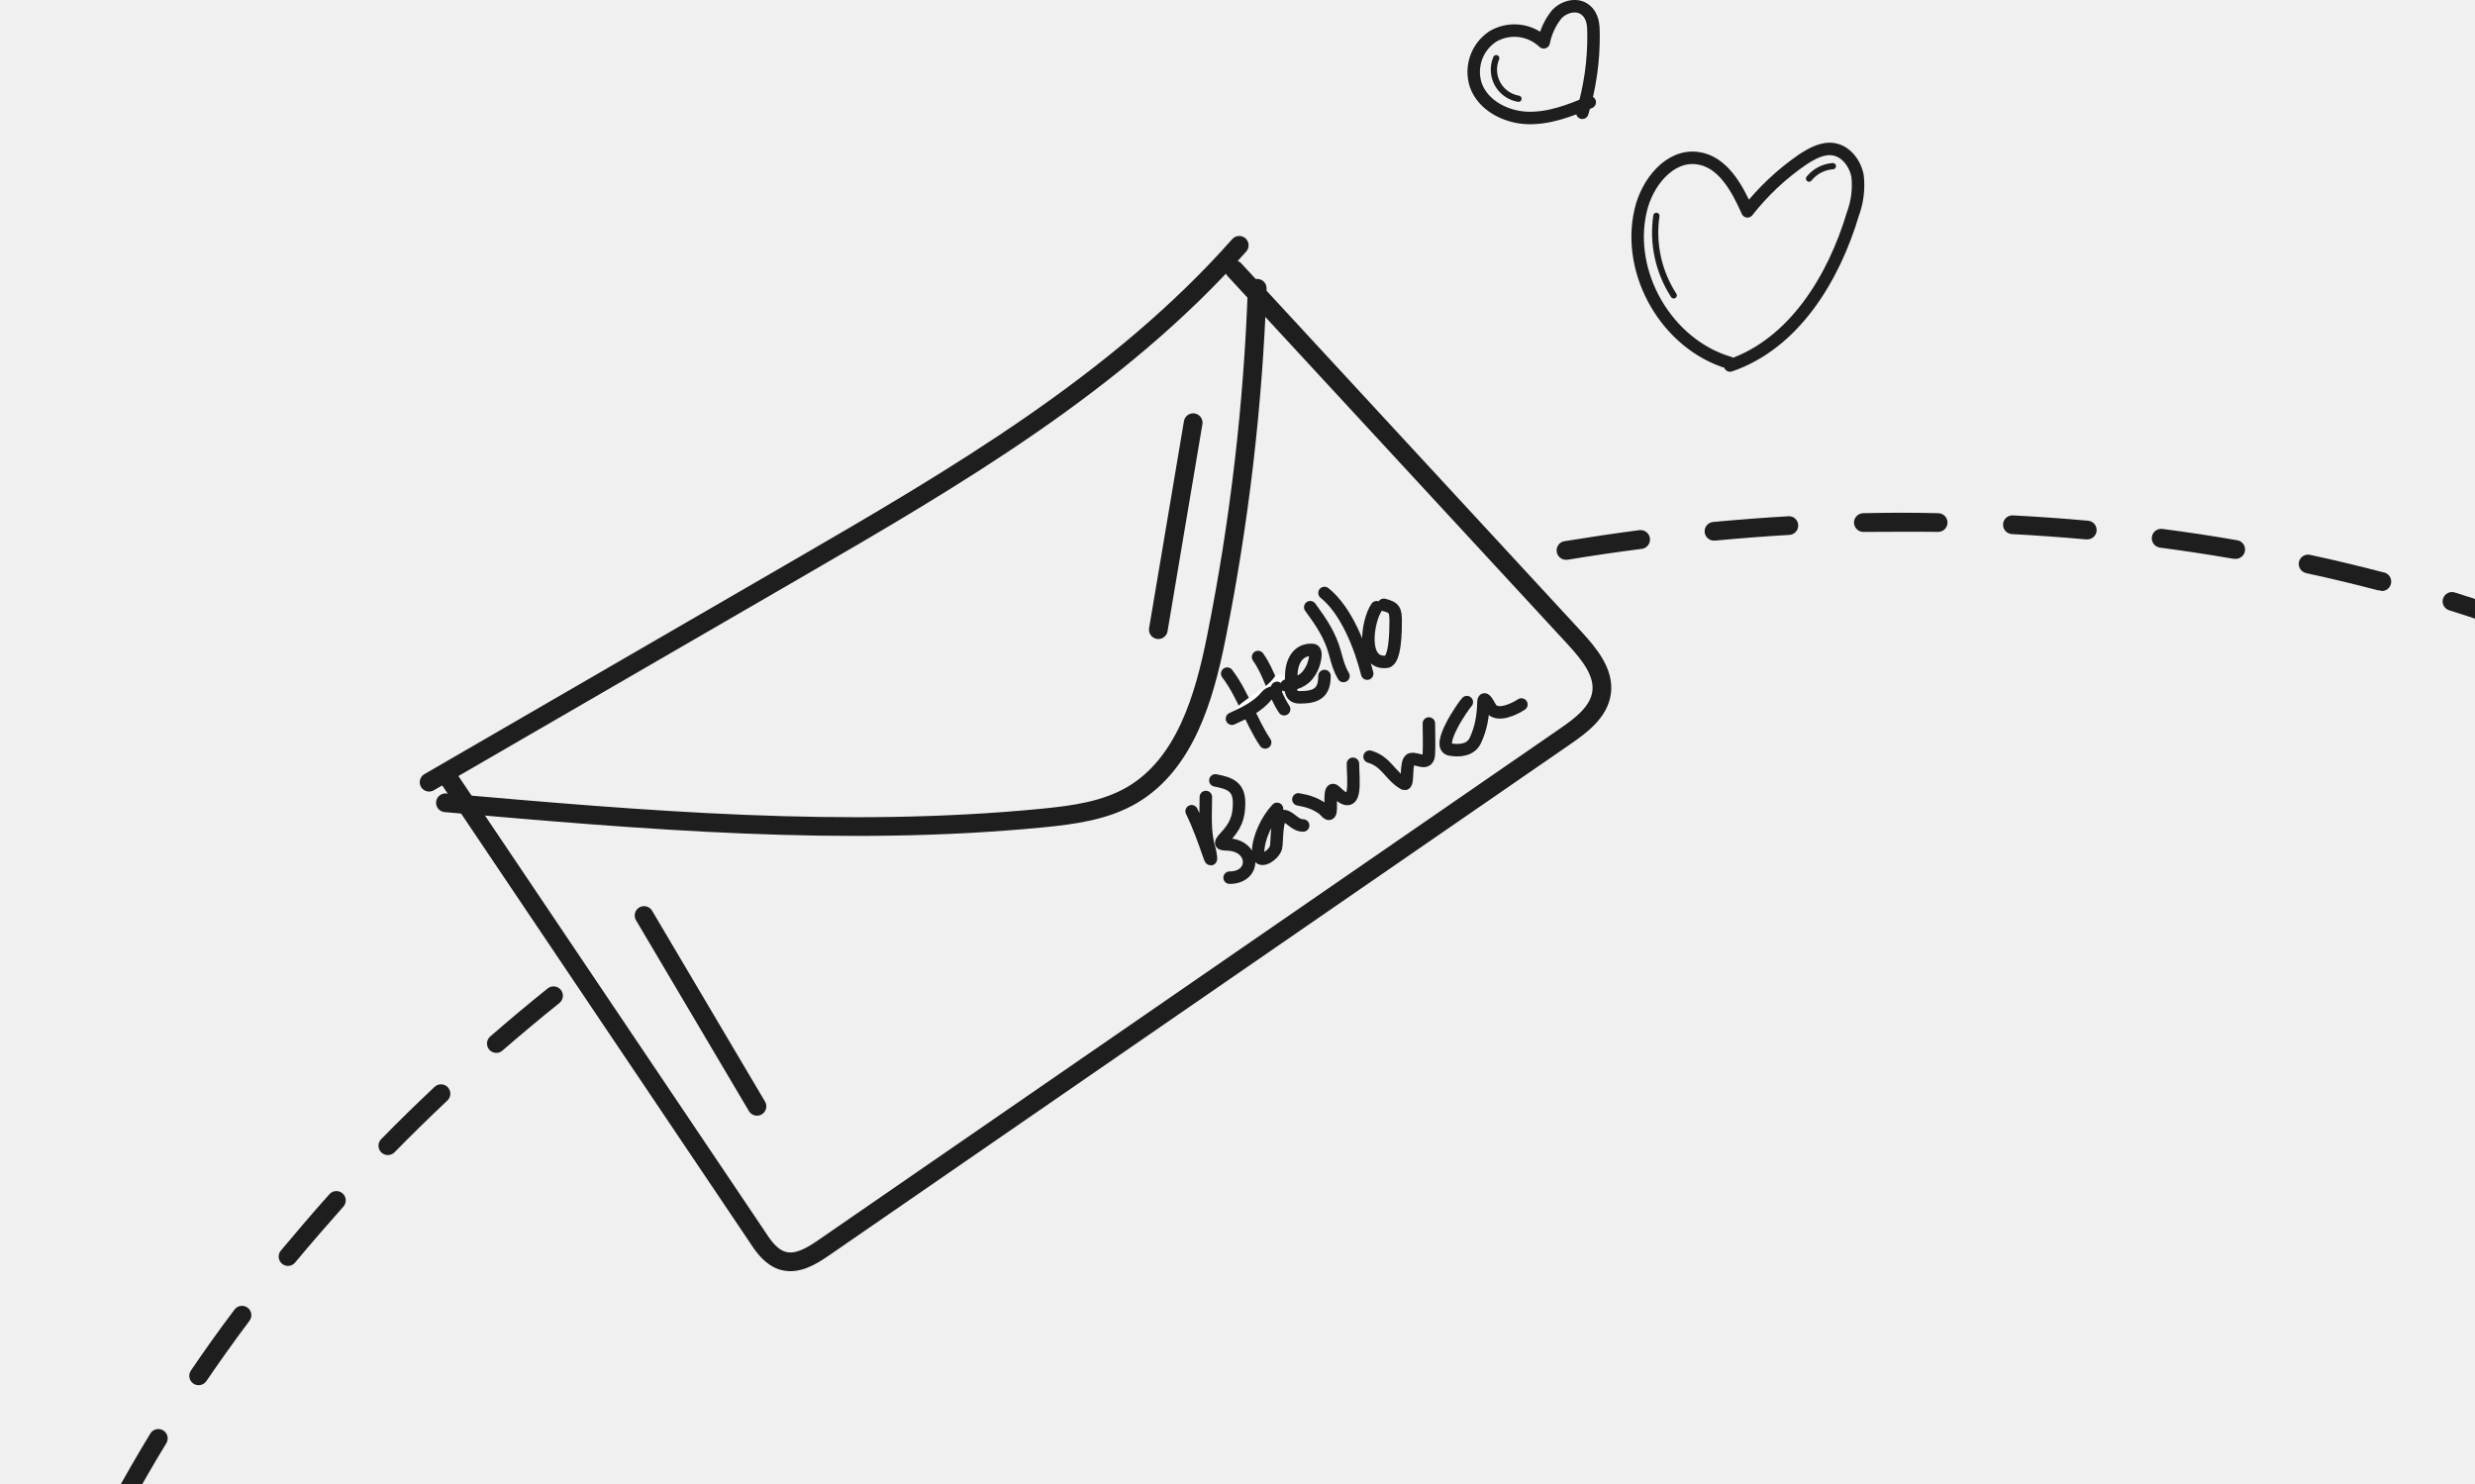
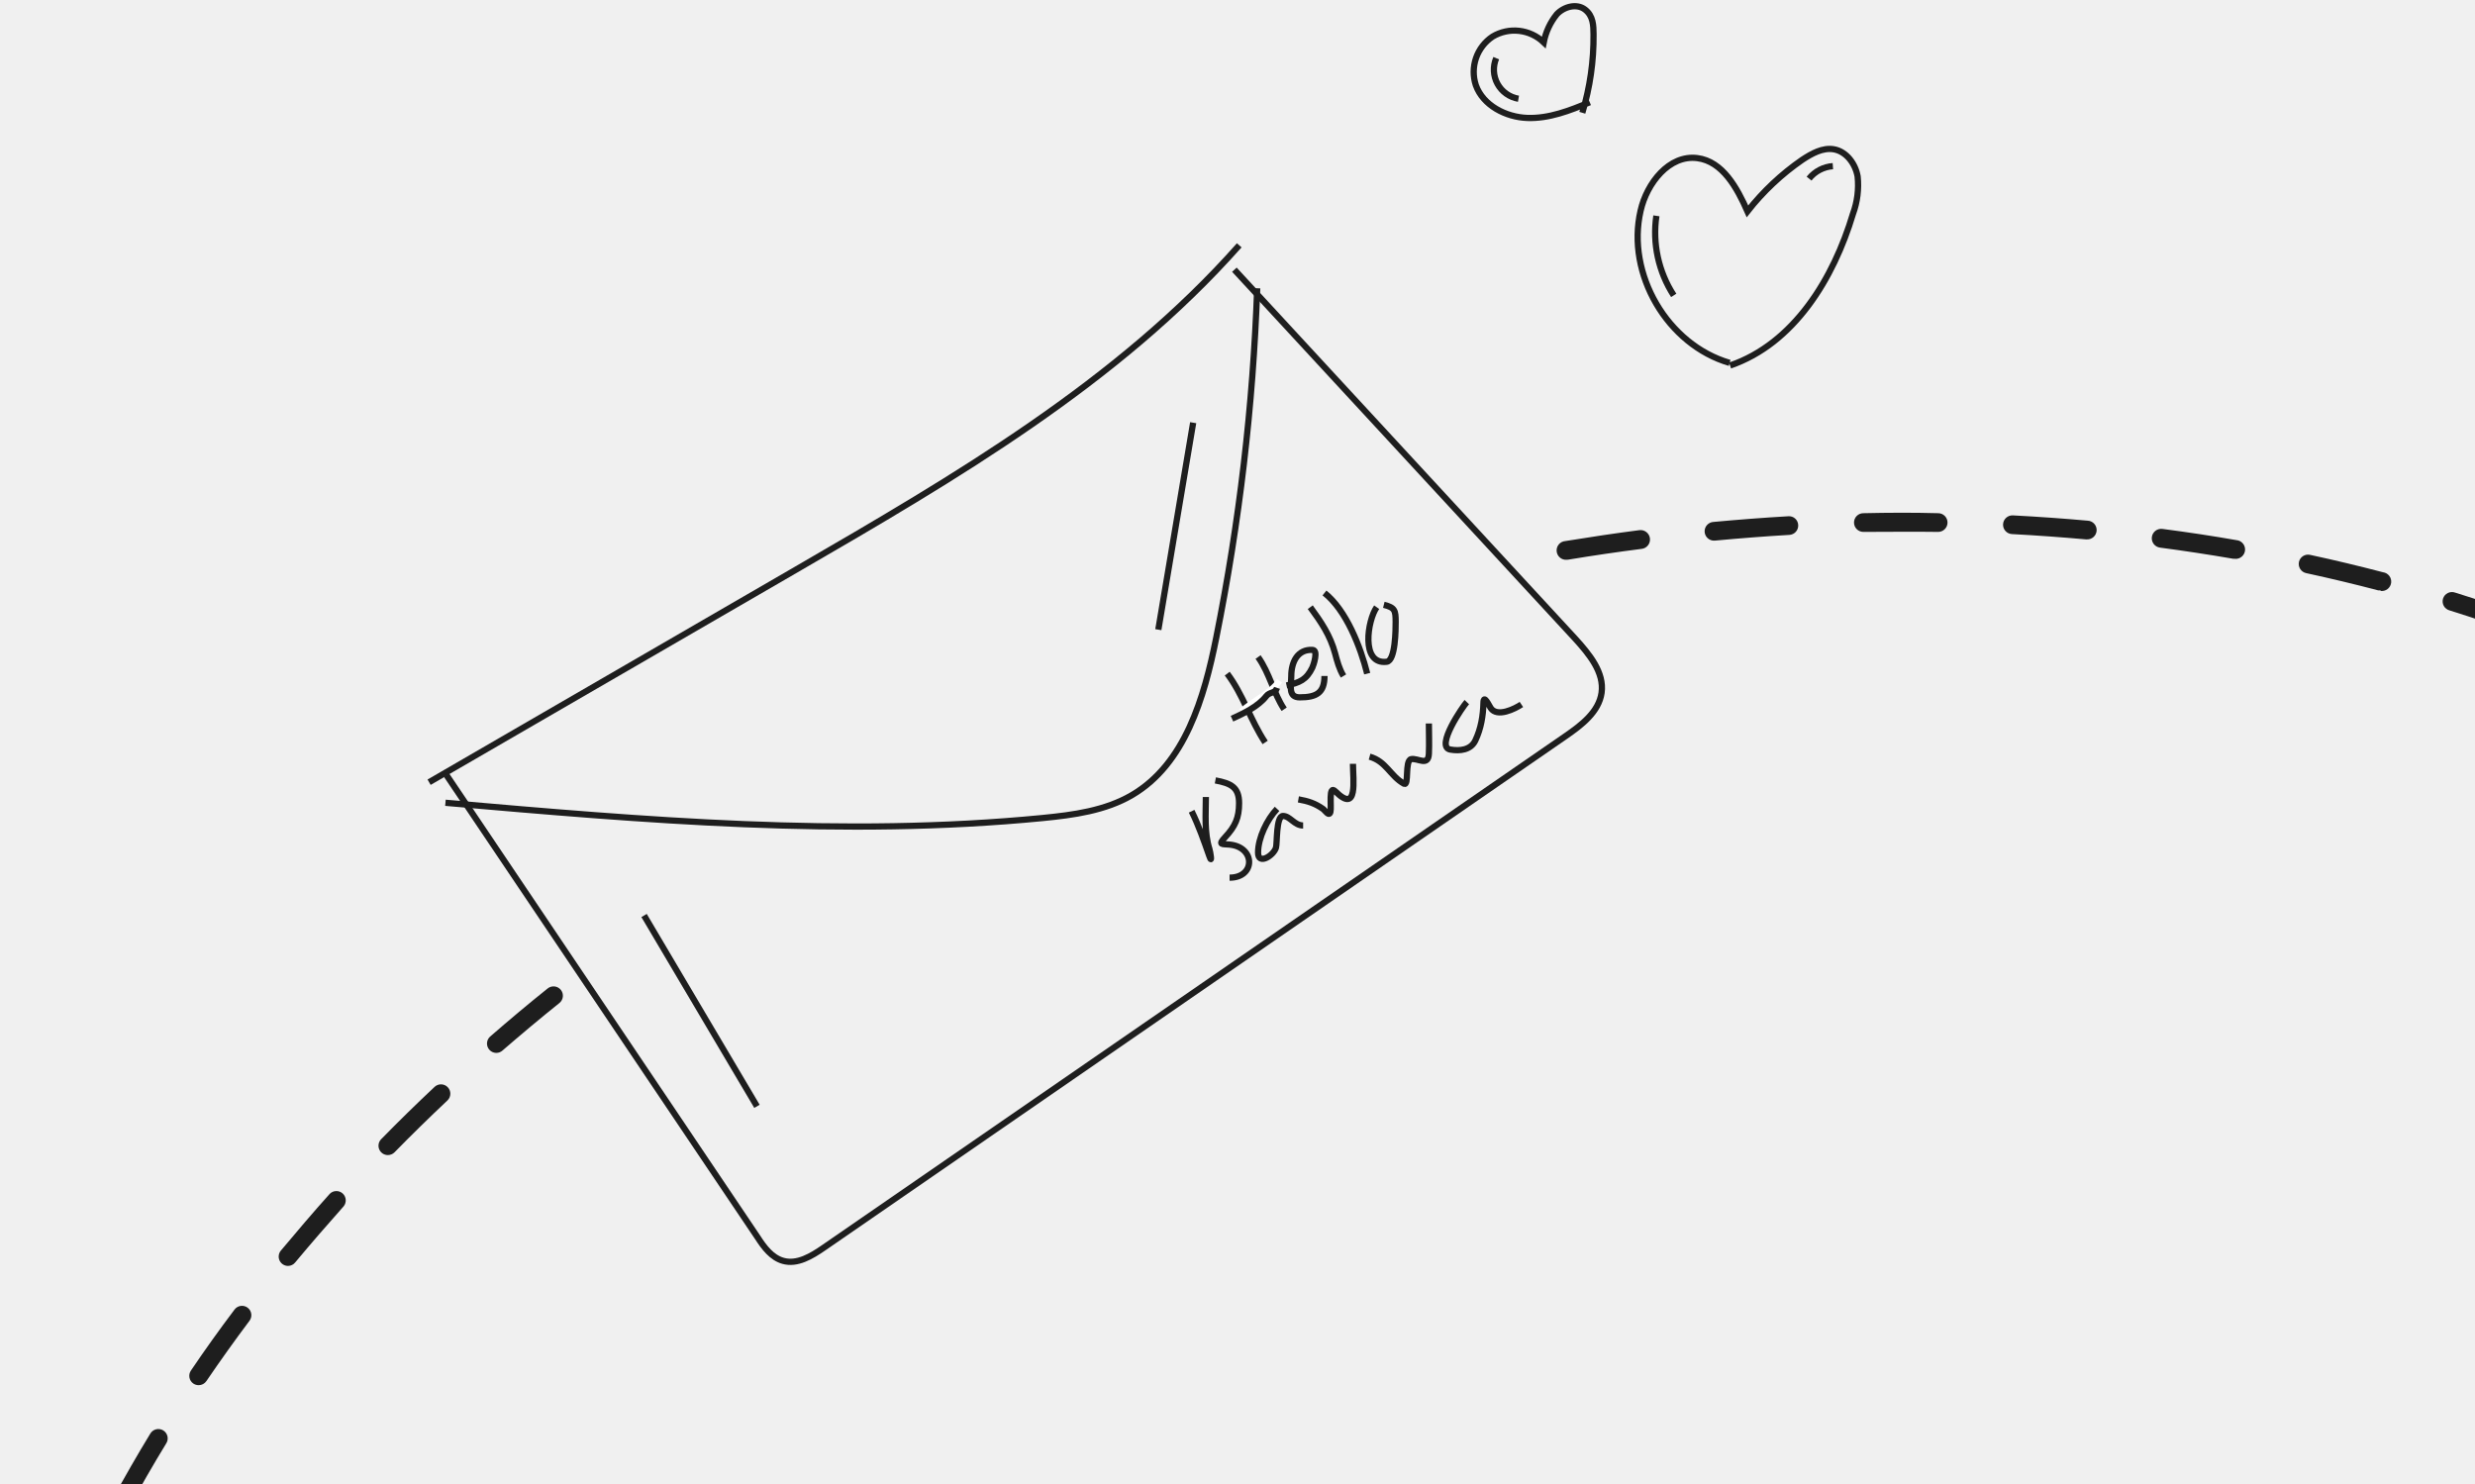
<svg xmlns="http://www.w3.org/2000/svg" width="397" height="238" viewBox="0 0 397 238" fill="none">
-   <g clip-path="url(#clip0_3_58)">
-     <path d="M71.62 124.33L121.54 198.5C122.54 200.06 123.79 201.73 125.6 202.24C127.88 202.89 130.18 201.48 132.13 200.14L251.13 118.07C253.68 116.31 256.46 114.2 256.9 111.13C257.36 107.84 254.9 104.91 252.69 102.47L198 43.26" stroke="#1E1E1E" stroke-width="3" stroke-linecap="round" stroke-linejoin="round" />
-     <path d="M68.83 125.47L127.73 91.35C153.24 76.57 179.23 61.41 198.78 39.35" stroke="#1E1E1E" stroke-width="3" stroke-linecap="round" stroke-linejoin="round" />
-     <path d="M71.45 128.77C103.3 131.55 135.37 134.32 167.19 131.22C172.19 130.73 177.29 130.05 181.6 127.52C190.08 122.52 193.16 111.94 195.09 102.3C198.801 83.823 200.998 65.074 201.66 46.24" stroke="#1E1E1E" stroke-width="3" stroke-linecap="round" stroke-linejoin="round" />
-     <path d="M103.31 146.85L121.42 177.46" stroke="#1E1E1E" stroke-width="3" stroke-linecap="round" stroke-linejoin="round" />
-     <path d="M191.39 67.8L185.8 101" stroke="#1E1E1E" stroke-width="3" stroke-linecap="round" stroke-linejoin="round" />
+   <g clipPath="url(#clip0_3_58)">
+     <path d="M71.62 124.33L121.54 198.5C122.54 200.06 123.79 201.73 125.6 202.24C127.88 202.89 130.18 201.48 132.13 200.14L251.13 118.07C253.68 116.31 256.46 114.2 256.9 111.13C257.36 107.84 254.9 104.91 252.69 102.47L198 43.26" stroke="#1E1E1E" strokeWidth="3" strokeLinecap="round" strokeLinejoin="round" />
+     <path d="M68.83 125.47L127.73 91.35C153.24 76.57 179.23 61.41 198.78 39.35" stroke="#1E1E1E" strokeWidth="3" strokeLinecap="round" strokeLinejoin="round" />
+     <path d="M71.45 128.77C103.3 131.55 135.37 134.32 167.19 131.22C172.19 130.73 177.29 130.05 181.6 127.52C190.08 122.52 193.16 111.94 195.09 102.3C198.801 83.823 200.998 65.074 201.66 46.24" stroke="#1E1E1E" strokeWidth="3" strokeLinecap="round" strokeLinejoin="round" />
+     <path d="M103.31 146.85L121.42 177.46" stroke="#1E1E1E" strokeWidth="3" strokeLinecap="round" strokeLinejoin="round" />
+     <path d="M191.39 67.8L185.8 101" stroke="#1E1E1E" strokeWidth="3" strokeLinecap="round" strokeLinejoin="round" />
    <path d="M1.5 286.85C1.368 286.85 1.236 286.829 1.11 286.79C0.736 286.687 0.417 286.442 0.219 286.109C0.022 285.775 -0.039 285.378 0.05 285C1.05 281.18 2.28 277.31 3.58 273.48C3.646 273.294 3.747 273.122 3.879 272.975C4.011 272.828 4.171 272.708 4.349 272.622C4.528 272.537 4.721 272.488 4.919 272.477C5.116 272.466 5.314 272.494 5.5 272.56C5.686 272.626 5.858 272.727 6.005 272.859C6.153 272.992 6.272 273.151 6.358 273.33C6.443 273.508 6.493 273.701 6.503 273.899C6.514 274.096 6.486 274.294 6.42 274.48C5.14 278.16 4 282 3 285.74C2.912 286.067 2.716 286.355 2.444 286.557C2.171 286.758 1.839 286.862 1.5 286.85V286.85ZM9.18 264.21C8.985 264.212 8.791 264.175 8.61 264.1C8.422 264.026 8.252 263.914 8.108 263.772C7.965 263.631 7.851 263.461 7.775 263.275C7.698 263.088 7.66 262.888 7.663 262.686C7.665 262.484 7.709 262.285 7.79 262.1C9.28 258.43 10.91 254.72 12.64 251.1C12.718 250.913 12.834 250.744 12.979 250.603C13.125 250.462 13.297 250.352 13.486 250.28C13.675 250.207 13.877 250.174 14.079 250.181C14.282 250.189 14.481 250.237 14.664 250.324C14.847 250.41 15.011 250.533 15.145 250.685C15.28 250.836 15.382 251.013 15.446 251.205C15.51 251.398 15.535 251.601 15.518 251.803C15.502 252.004 15.444 252.201 15.35 252.38C13.65 255.97 12.04 259.63 10.57 263.25C10.461 263.531 10.271 263.773 10.023 263.944C9.775 264.116 9.481 264.208 9.18 264.21V264.21ZM19.41 242.6C19.162 242.605 18.916 242.542 18.7 242.42C18.358 242.232 18.103 241.917 17.989 241.544C17.875 241.17 17.911 240.767 18.09 240.42C19.98 236.93 22 233.42 24.09 229.99C24.188 229.814 24.321 229.659 24.481 229.536C24.64 229.412 24.823 229.322 25.018 229.271C25.213 229.22 25.417 229.208 25.616 229.238C25.816 229.267 26.008 229.336 26.18 229.441C26.352 229.546 26.502 229.684 26.619 229.849C26.736 230.013 26.82 230.199 26.863 230.396C26.907 230.592 26.911 230.796 26.874 230.995C26.838 231.193 26.761 231.382 26.65 231.55C24.58 234.94 22.59 238.4 20.72 241.85C20.587 242.08 20.396 242.27 20.166 242.402C19.936 242.534 19.675 242.602 19.41 242.6V242.6ZM31.86 222.19C31.557 222.189 31.262 222.098 31.01 221.93C30.683 221.705 30.459 221.36 30.386 220.971C30.313 220.581 30.397 220.178 30.62 219.85C32.84 216.57 35.19 213.28 37.62 210.06C37.859 209.742 38.214 209.531 38.608 209.475C39.002 209.419 39.402 209.521 39.72 209.76C40.038 209.999 40.249 210.354 40.305 210.748C40.361 211.142 40.259 211.542 40.02 211.86C37.63 215.04 35.31 218.3 33.11 221.53C32.973 221.735 32.786 221.903 32.568 222.018C32.35 222.133 32.107 222.192 31.86 222.19ZM46.21 203.06C45.924 203.061 45.644 202.981 45.403 202.829C45.161 202.676 44.968 202.458 44.846 202.2C44.724 201.941 44.678 201.654 44.715 201.37C44.751 201.087 44.867 200.82 45.05 200.6C47.57 197.6 50.21 194.48 52.9 191.49C53.171 191.219 53.536 191.062 53.92 191.052C54.303 191.042 54.676 191.179 54.962 191.435C55.247 191.691 55.424 192.047 55.455 192.429C55.486 192.811 55.37 193.191 55.13 193.49C52.47 196.49 49.86 199.49 47.36 202.49C47.223 202.665 47.049 202.808 46.85 202.906C46.651 203.005 46.432 203.057 46.21 203.06V203.06ZM62.21 185.28C61.915 185.28 61.626 185.192 61.38 185.029C61.134 184.865 60.942 184.633 60.828 184.36C60.714 184.088 60.682 183.788 60.738 183.498C60.793 183.208 60.933 182.941 61.14 182.73C63.91 179.9 66.8 177.07 69.73 174.32C70.021 174.057 70.403 173.918 70.795 173.933C71.187 173.948 71.558 174.116 71.827 174.402C72.097 174.687 72.244 175.066 72.237 175.458C72.23 175.851 72.069 176.225 71.79 176.5C68.89 179.23 66.03 182.03 63.29 184.83C63.148 184.974 62.978 185.088 62.79 185.165C62.603 185.242 62.403 185.281 62.2 185.28H62.21ZM79.63 168.89C79.323 168.893 79.023 168.802 78.77 168.629C78.517 168.456 78.323 168.21 78.214 167.923C78.105 167.637 78.087 167.324 78.161 167.026C78.236 166.729 78.399 166.462 78.63 166.26C81.63 163.65 84.73 161.05 87.85 158.55C88.004 158.427 88.18 158.335 88.369 158.279C88.558 158.224 88.757 158.207 88.953 158.228C89.149 158.249 89.338 158.309 89.511 158.404C89.684 158.499 89.837 158.626 89.96 158.78C90.083 158.934 90.175 159.11 90.231 159.299C90.286 159.489 90.303 159.687 90.282 159.883C90.261 160.079 90.201 160.268 90.106 160.441C90.011 160.614 89.884 160.767 89.73 160.89C86.64 163.37 83.57 165.94 80.59 168.52C80.323 168.758 79.978 168.89 79.62 168.89H79.63ZM447.63 122.64C447.351 122.636 447.078 122.557 446.84 122.41C443.52 120.33 440.08 118.31 436.6 116.41C436.415 116.322 436.25 116.197 436.116 116.043C435.981 115.889 435.879 115.709 435.817 115.514C435.755 115.319 435.733 115.114 435.753 114.91C435.773 114.706 435.834 114.509 435.933 114.33C436.032 114.151 436.167 113.994 436.329 113.869C436.491 113.744 436.677 113.653 436.875 113.602C437.073 113.552 437.28 113.543 437.482 113.575C437.684 113.607 437.877 113.68 438.05 113.79C441.57 115.73 445.05 117.79 448.43 119.89C448.597 119.993 448.743 120.129 448.857 120.288C448.972 120.448 449.054 120.629 449.099 120.82C449.144 121.012 449.15 121.21 449.117 121.404C449.085 121.598 449.014 121.783 448.91 121.95C448.775 122.159 448.59 122.332 448.372 122.452C448.154 122.573 447.909 122.637 447.66 122.64H447.63ZM426.72 111.1C426.495 111.098 426.273 111.047 426.07 110.95C422.55 109.25 418.9 107.6 415.24 106.06C415.051 105.989 414.879 105.88 414.733 105.74C414.587 105.6 414.471 105.432 414.392 105.247C414.313 105.061 414.272 104.861 414.272 104.66C414.271 104.458 414.312 104.258 414.39 104.072C414.469 103.886 414.585 103.718 414.73 103.578C414.875 103.438 415.047 103.328 415.236 103.256C415.425 103.184 415.626 103.151 415.827 103.158C416.029 103.166 416.227 103.214 416.41 103.3C420.11 104.86 423.8 106.52 427.41 108.3C427.716 108.448 427.963 108.696 428.109 109.003C428.256 109.31 428.294 109.657 428.218 109.988C428.141 110.32 427.954 110.615 427.687 110.826C427.42 111.037 427.09 111.151 426.75 111.15L426.72 111.1ZM404.72 101.82C404.543 101.819 404.367 101.789 404.2 101.73C400.52 100.38 396.73 99.11 392.94 97.92C392.742 97.87 392.556 97.781 392.394 97.657C392.232 97.533 392.097 97.378 391.997 97.2C391.897 97.022 391.834 96.825 391.813 96.622C391.792 96.419 391.812 96.214 391.872 96.019C391.933 95.825 392.033 95.644 392.166 95.489C392.298 95.334 392.461 95.208 392.645 95.118C392.828 95.028 393.028 94.977 393.231 94.967C393.435 94.957 393.639 94.989 393.83 95.06C397.67 96.26 401.5 97.55 405.23 98.91C405.561 99.03 405.84 99.264 406.017 99.569C406.193 99.874 406.257 100.232 406.196 100.579C406.135 100.926 405.954 101.241 405.684 101.468C405.414 101.695 405.073 101.82 404.72 101.82V101.82ZM381.86 94.7C381.734 94.715 381.606 94.715 381.48 94.7C377.68 93.7 373.79 92.77 369.91 91.93C369.521 91.844 369.182 91.607 368.966 91.272C368.751 90.937 368.677 90.53 368.76 90.14C368.801 89.948 368.88 89.766 368.993 89.605C369.105 89.443 369.247 89.306 369.413 89.2C369.578 89.094 369.763 89.022 369.956 88.987C370.15 88.953 370.348 88.957 370.54 89C374.47 89.84 378.4 90.79 382.24 91.79C382.638 91.841 382.999 92.047 383.245 92.364C383.491 92.681 383.6 93.082 383.55 93.48C383.5 93.878 383.293 94.239 382.976 94.485C382.659 94.731 382.258 94.841 381.86 94.79V94.7ZM251.31 89.79C250.912 89.822 250.518 89.694 250.214 89.436C249.91 89.177 249.722 88.808 249.69 88.41C249.658 88.012 249.786 87.618 250.044 87.314C250.303 87.01 250.672 86.822 251.07 86.79C255.07 86.14 259.02 85.55 262.96 85.04C263.358 84.988 263.76 85.097 264.078 85.341C264.396 85.586 264.603 85.947 264.655 86.345C264.707 86.743 264.598 87.145 264.354 87.463C264.109 87.781 263.748 87.988 263.35 88.04C259.44 88.54 255.48 89.12 251.56 89.77L251.31 89.79ZM358.49 89.63H358.23C354.35 88.96 350.4 88.36 346.47 87.84C346.273 87.814 346.083 87.75 345.911 87.651C345.739 87.552 345.588 87.42 345.466 87.263C345.345 87.105 345.256 86.926 345.205 86.734C345.153 86.542 345.139 86.342 345.165 86.145C345.191 85.948 345.255 85.758 345.354 85.586C345.453 85.414 345.585 85.263 345.742 85.141C345.9 85.02 346.079 84.931 346.271 84.88C346.463 84.828 346.663 84.814 346.86 84.84C350.86 85.36 354.86 85.96 358.74 86.64C359.138 86.673 359.506 86.863 359.764 87.168C360.022 87.472 360.148 87.867 360.115 88.265C360.082 88.663 359.892 89.031 359.587 89.289C359.283 89.547 358.888 89.673 358.49 89.64V89.63ZM275 86.72C274.602 86.739 274.213 86.598 273.919 86.33C273.624 86.062 273.449 85.688 273.43 85.29C273.411 84.892 273.552 84.503 273.82 84.209C274.088 83.915 274.462 83.739 274.86 83.72C278.86 83.35 282.86 83.04 286.86 82.81C287.057 82.795 287.255 82.82 287.443 82.883C287.63 82.947 287.802 83.047 287.95 83.179C288.097 83.311 288.217 83.471 288.301 83.65C288.385 83.829 288.432 84.022 288.44 84.22C288.462 84.616 288.326 85.005 288.061 85.301C287.797 85.597 287.426 85.777 287.03 85.8C283.1 86.03 279.1 86.34 275.15 86.71L275 86.72ZM334.73 86.52H334.6C330.68 86.17 326.68 85.88 322.72 85.67C322.523 85.66 322.33 85.61 322.152 85.525C321.974 85.44 321.815 85.321 321.683 85.174C321.551 85.027 321.449 84.856 321.384 84.67C321.318 84.484 321.289 84.287 321.3 84.09C321.31 83.893 321.36 83.7 321.445 83.522C321.53 83.344 321.649 83.185 321.796 83.053C321.943 82.921 322.114 82.819 322.3 82.754C322.486 82.688 322.683 82.66 322.88 82.67C326.88 82.88 330.88 83.16 334.88 83.52C335.278 83.539 335.652 83.715 335.92 84.009C336.188 84.303 336.329 84.692 336.31 85.09C336.291 85.488 336.116 85.862 335.821 86.13C335.527 86.398 335.138 86.539 334.74 86.52H334.73ZM298.89 85.32C298.492 85.32 298.111 85.162 297.829 84.881C297.548 84.599 297.39 84.218 297.39 83.82C297.39 83.422 297.548 83.041 297.829 82.759C298.111 82.478 298.492 82.32 298.89 82.32C302.89 82.23 306.89 82.21 310.89 82.32C311.288 82.32 311.669 82.478 311.951 82.759C312.232 83.041 312.39 83.422 312.39 83.82C312.39 84.218 312.232 84.599 311.951 84.881C311.669 85.162 311.288 85.32 310.89 85.32C306.94 85.26 302.89 85.32 298.98 85.32H298.89Z" fill="#1E1E1E" />
-     <path d="M277.44 58.21C267.44 55.3 260.81 43.92 263.16 33.79C264.16 29.37 267.75 24.79 272.25 25.36C276.32 25.87 278.64 30.15 280.3 33.9C282.796 30.716 285.76 27.928 289.09 25.63C290.61 24.63 292.38 23.63 294.18 23.95C296.18 24.31 297.62 26.28 297.97 28.3C298.183 30.331 297.926 32.384 297.22 34.3C294.11 44.69 287.77 55.11 277.51 58.63" stroke="#1E1E1E" stroke-width="2" stroke-linecap="round" stroke-linejoin="round" />
-     <path d="M255 16.4C251.8 17.75 248.45 19.04 245 18.92C241.55 18.8 237.89 16.92 236.73 13.67C236.263 12.255 236.273 10.725 236.759 9.316C237.245 7.907 238.18 6.697 239.42 5.87C240.699 5.105 242.194 4.78 243.675 4.947C245.156 5.113 246.542 5.76 247.62 6.79C247.941 5.138 248.662 3.589 249.72 2.28C250.87 1.06 252.91 0.51 254.24 1.53C255.57 2.55 255.6 4.1 255.61 5.53C255.649 9.784 255.043 14.019 253.81 18.09" stroke="#1E1E1E" stroke-width="2" stroke-linecap="round" stroke-linejoin="round" />
-     <path d="M294 26.65C293.26 26.702 292.539 26.907 291.881 27.251C291.224 27.595 290.645 28.072 290.18 28.65" stroke="#1E1E1E" stroke-linecap="round" stroke-linejoin="round" />
-     <path d="M265.69 34.62C265.041 39.07 266.029 43.604 268.47 47.38" stroke="#1E1E1E" stroke-linecap="round" stroke-linejoin="round" />
-     <path d="M240 9.33C239.721 9.988 239.595 10.7 239.631 11.414C239.667 12.127 239.864 12.824 240.208 13.45C240.551 14.076 241.032 14.617 241.615 15.031C242.197 15.445 242.865 15.722 243.57 15.84" stroke="#1E1E1E" stroke-linecap="round" stroke-linejoin="round" />
-     <path d="M196.85 108.054C199.402 111.422 200.579 115.549 202.939 119.09" stroke="#1E1E1E" stroke-width="2" stroke-linecap="round" />
-     <path d="M201.798 105.39C203.66 107.998 204.271 111.193 205.984 113.762" stroke="#1E1E1E" stroke-width="2" stroke-linecap="round" />
-     <path d="M199.134 114.143C200.89 112.437 203.907 111.169 205.223 109.196" stroke="white" stroke-width="2" stroke-linecap="round" />
-     <path d="M206.365 109.956C208.432 109.513 209.554 109.058 210.508 107.081C210.699 106.686 211.493 104.303 210.551 104.248C208.134 104.106 207.126 106.207 207.126 108.434C207.126 109.911 206.547 111.859 208.479 111.859C211.162 111.859 212.454 111.144 212.454 108.434" stroke="#1E1E1E" stroke-width="2" stroke-linecap="round" />
-     <path d="M210.17 97.398C211.905 99.757 213.381 101.93 214.145 104.777C214.497 106.088 214.803 107.277 215.498 108.434" stroke="#1E1E1E" stroke-width="2" stroke-linecap="round" />
-     <path d="M212.453 95.115C215.95 97.891 218.234 103.774 219.304 108.054" stroke="#1E1E1E" stroke-width="2" stroke-linecap="round" />
-     <path d="M220.826 97.398C219.362 99.472 218.209 106.658 222.433 106.151C223.851 105.981 223.87 100.93 223.87 99.766C223.87 97.896 223.742 97.461 221.968 97.017" stroke="#1E1E1E" stroke-width="2" stroke-linecap="round" />
-     <path d="M191.142 130.126C192.288 132.465 193.117 134.843 193.975 137.294C194.496 138.783 194.14 136.654 193.996 136.194C193.155 133.501 193.425 130.631 193.425 127.843" stroke="#1E1E1E" stroke-width="2" stroke-linecap="round" />
-     <path d="M194.948 125.179C197.464 125.651 198.753 126.282 198.753 128.837C198.753 131.195 198.132 132.548 196.533 134.27C195.294 135.605 196.016 135.352 197.252 135.476C201.414 135.892 201.39 140.782 197.231 140.782" stroke="#1E1E1E" stroke-width="2" stroke-linecap="round" />
-     <path d="M204.842 129.746C203.254 131.434 201.798 134.383 201.798 136.765C201.798 138.852 204.309 137.215 204.673 135.962C204.878 135.256 204.674 130.888 205.794 130.888C206.93 130.888 207.606 132.41 209.028 132.41" stroke="#1E1E1E" stroke-width="2" stroke-linecap="round" />
-     <path d="M208.267 128.224C209.8 128.493 210.939 128.859 212.2 129.746C212.58 130.013 213.188 131.058 213.405 130.232C213.617 129.426 213.047 125.793 214.187 126.934C217.877 130.624 217.02 125.097 217.02 122.515" stroke="#1E1E1E" stroke-width="2" stroke-linecap="round" />
-     <path d="M219.684 121.374C222.363 122.121 223.008 124.489 225.202 125.708C226.061 126.185 225.295 122.008 226.344 121.775C227.401 121.54 229.103 123.01 229.198 120.908C229.272 119.294 229.198 117.663 229.198 116.046" stroke="#1E1E1E" stroke-width="2" stroke-linecap="round" />
-     <path d="M235.287 112.621C234.697 113.23 230.162 119.797 232.623 120.232C234.157 120.502 235.914 120.313 236.64 118.794C237.56 116.872 237.9 114.803 237.951 112.705C237.985 111.31 238.827 113.141 239.114 113.572C240.152 115.128 243.005 113.692 244.04 113.001" stroke="#1E1E1E" stroke-width="2" stroke-linecap="round" />
-     <path d="M197.612 115.284C199.418 114.475 201.828 113.316 203.109 111.669C203.686 110.927 204.523 111.296 204.842 110.337" stroke="#1E1E1E" stroke-width="2" stroke-linecap="round" />
+     <path d="M277.44 58.21C267.44 55.3 260.81 43.92 263.16 33.79C264.16 29.37 267.75 24.79 272.25 25.36C276.32 25.87 278.64 30.15 280.3 33.9C282.796 30.716 285.76 27.928 289.09 25.63C290.61 24.63 292.38 23.63 294.18 23.95C296.18 24.31 297.62 26.28 297.97 28.3C298.183 30.331 297.926 32.384 297.22 34.3C294.11 44.69 287.77 55.11 277.51 58.63" stroke="#1E1E1E" strokeWidth="2" strokeLinecap="round" strokeLinejoin="round" />
+     <path d="M255 16.4C251.8 17.75 248.45 19.04 245 18.92C241.55 18.8 237.89 16.92 236.73 13.67C236.263 12.255 236.273 10.725 236.759 9.316C237.245 7.907 238.18 6.697 239.42 5.87C240.699 5.105 242.194 4.78 243.675 4.947C245.156 5.113 246.542 5.76 247.62 6.79C247.941 5.138 248.662 3.589 249.72 2.28C250.87 1.06 252.91 0.51 254.24 1.53C255.57 2.55 255.6 4.1 255.61 5.53C255.649 9.784 255.043 14.019 253.81 18.09" stroke="#1E1E1E" strokeWidth="2" strokeLinecap="round" strokeLinejoin="round" />
+     <path d="M294 26.65C293.26 26.702 292.539 26.907 291.881 27.251C291.224 27.595 290.645 28.072 290.18 28.65" stroke="#1E1E1E" strokeLinecap="round" strokeLinejoin="round" />
+     <path d="M265.69 34.62C265.041 39.07 266.029 43.604 268.47 47.38" stroke="#1E1E1E" strokeLinecap="round" strokeLinejoin="round" />
+     <path d="M240 9.33C239.721 9.988 239.595 10.7 239.631 11.414C239.667 12.127 239.864 12.824 240.208 13.45C240.551 14.076 241.032 14.617 241.615 15.031C242.197 15.445 242.865 15.722 243.57 15.84" stroke="#1E1E1E" strokeLinecap="round" strokeLinejoin="round" />
+     <path d="M196.85 108.054C199.402 111.422 200.579 115.549 202.939 119.09" stroke="#1E1E1E" strokeWidth="2" strokeLinecap="round" />
+     <path d="M201.798 105.39C203.66 107.998 204.271 111.193 205.984 113.762" stroke="#1E1E1E" strokeWidth="2" strokeLinecap="round" />
+     <path d="M199.134 114.143C200.89 112.437 203.907 111.169 205.223 109.196" stroke="white" strokeWidth="2" strokeLinecap="round" />
+     <path d="M206.365 109.956C208.432 109.513 209.554 109.058 210.508 107.081C210.699 106.686 211.493 104.303 210.551 104.248C208.134 104.106 207.126 106.207 207.126 108.434C207.126 109.911 206.547 111.859 208.479 111.859C211.162 111.859 212.454 111.144 212.454 108.434" stroke="#1E1E1E" strokeWidth="2" strokeLinecap="round" />
+     <path d="M210.17 97.398C211.905 99.757 213.381 101.93 214.145 104.777C214.497 106.088 214.803 107.277 215.498 108.434" stroke="#1E1E1E" strokeWidth="2" strokeLinecap="round" />
+     <path d="M212.453 95.115C215.95 97.891 218.234 103.774 219.304 108.054" stroke="#1E1E1E" strokeWidth="2" strokeLinecap="round" />
+     <path d="M220.826 97.398C219.362 99.472 218.209 106.658 222.433 106.151C223.851 105.981 223.87 100.93 223.87 99.766C223.87 97.896 223.742 97.461 221.968 97.017" stroke="#1E1E1E" strokeWidth="2" strokeLinecap="round" />
+     <path d="M191.142 130.126C192.288 132.465 193.117 134.843 193.975 137.294C194.496 138.783 194.14 136.654 193.996 136.194C193.155 133.501 193.425 130.631 193.425 127.843" stroke="#1E1E1E" strokeWidth="2" strokeLinecap="round" />
+     <path d="M194.948 125.179C197.464 125.651 198.753 126.282 198.753 128.837C198.753 131.195 198.132 132.548 196.533 134.27C195.294 135.605 196.016 135.352 197.252 135.476C201.414 135.892 201.39 140.782 197.231 140.782" stroke="#1E1E1E" strokeWidth="2" strokeLinecap="round" />
+     <path d="M204.842 129.746C203.254 131.434 201.798 134.383 201.798 136.765C201.798 138.852 204.309 137.215 204.673 135.962C204.878 135.256 204.674 130.888 205.794 130.888C206.93 130.888 207.606 132.41 209.028 132.41" stroke="#1E1E1E" strokeWidth="2" strokeLinecap="round" />
+     <path d="M208.267 128.224C209.8 128.493 210.939 128.859 212.2 129.746C212.58 130.013 213.188 131.058 213.405 130.232C213.617 129.426 213.047 125.793 214.187 126.934C217.877 130.624 217.02 125.097 217.02 122.515" stroke="#1E1E1E" strokeWidth="2" strokeLinecap="round" />
+     <path d="M219.684 121.374C222.363 122.121 223.008 124.489 225.202 125.708C226.061 126.185 225.295 122.008 226.344 121.775C227.401 121.54 229.103 123.01 229.198 120.908C229.272 119.294 229.198 117.663 229.198 116.046" stroke="#1E1E1E" strokeWidth="2" strokeLinecap="round" />
+     <path d="M235.287 112.621C234.697 113.23 230.162 119.797 232.623 120.232C234.157 120.502 235.914 120.313 236.64 118.794C237.56 116.872 237.9 114.803 237.951 112.705C237.985 111.31 238.827 113.141 239.114 113.572C240.152 115.128 243.005 113.692 244.04 113.001" stroke="#1E1E1E" strokeWidth="2" strokeLinecap="round" />
+     <path d="M197.612 115.284C199.418 114.475 201.828 113.316 203.109 111.669C203.686 110.927 204.523 111.296 204.842 110.337" stroke="#1E1E1E" strokeWidth="2" strokeLinecap="round" />
  </g>
  <defs>
    <clipPath id="clip0_3_58">
      <rect width="449.16" height="286.85" fill="white" />
    </clipPath>
  </defs>
</svg>
